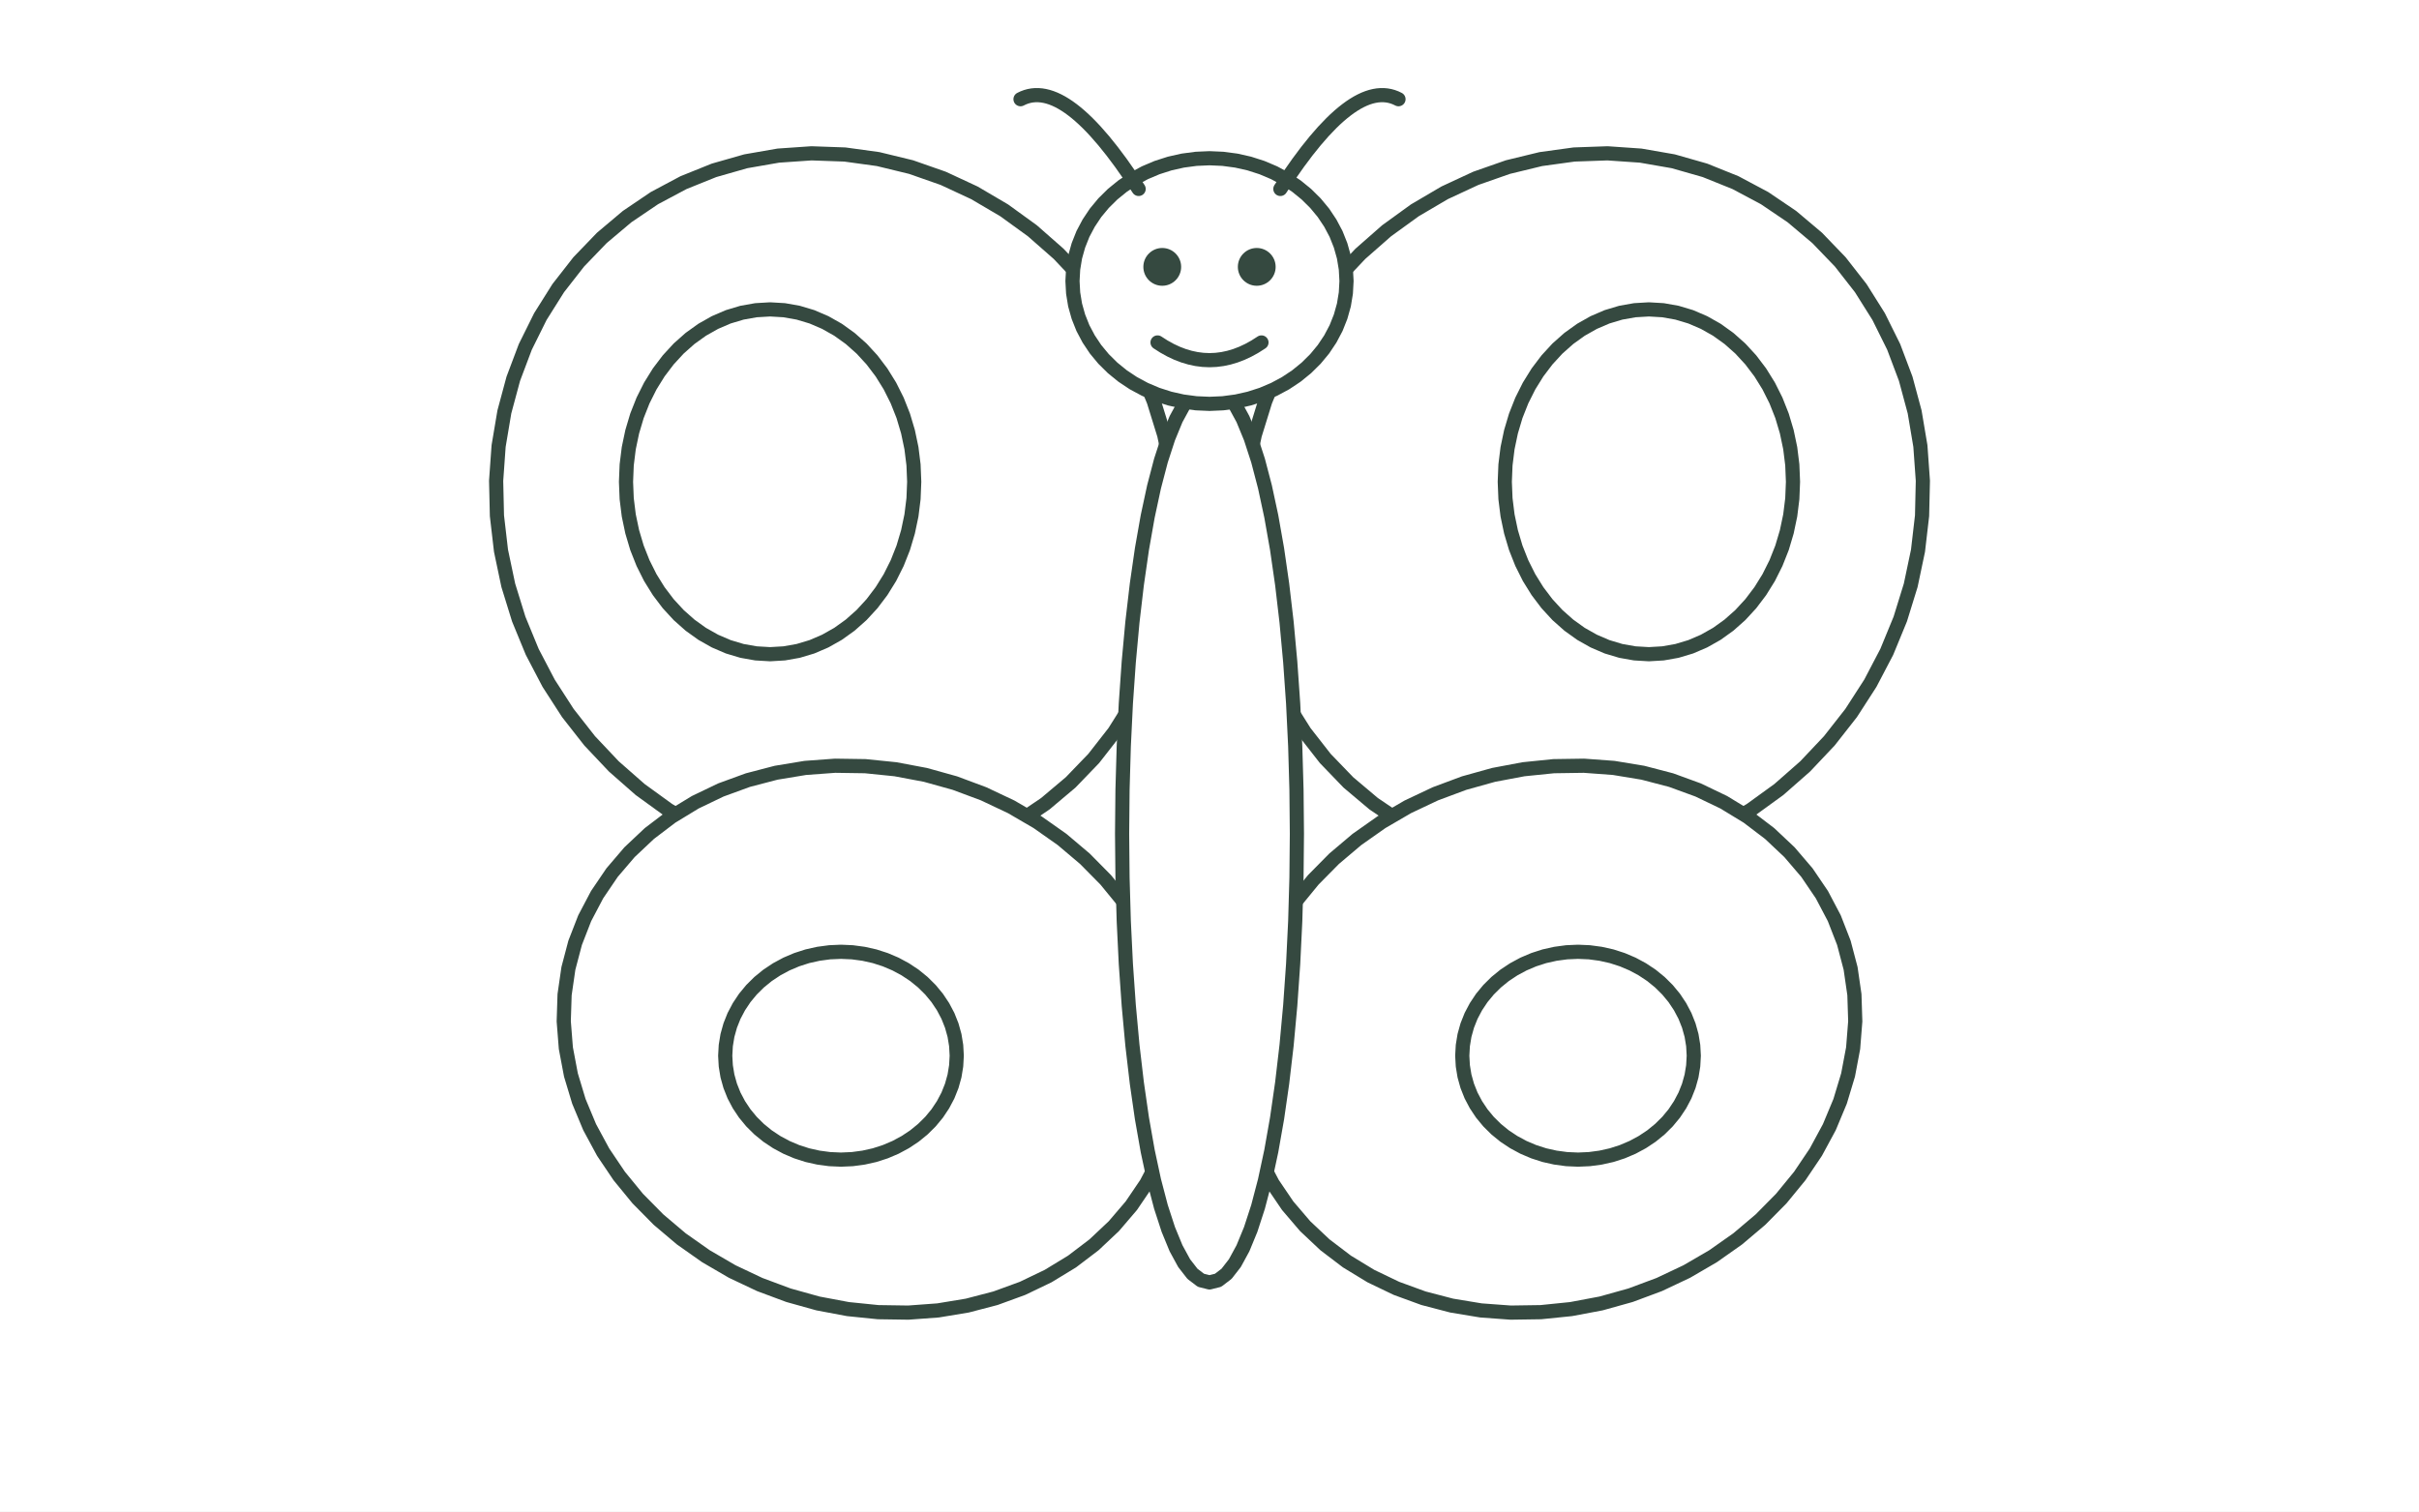
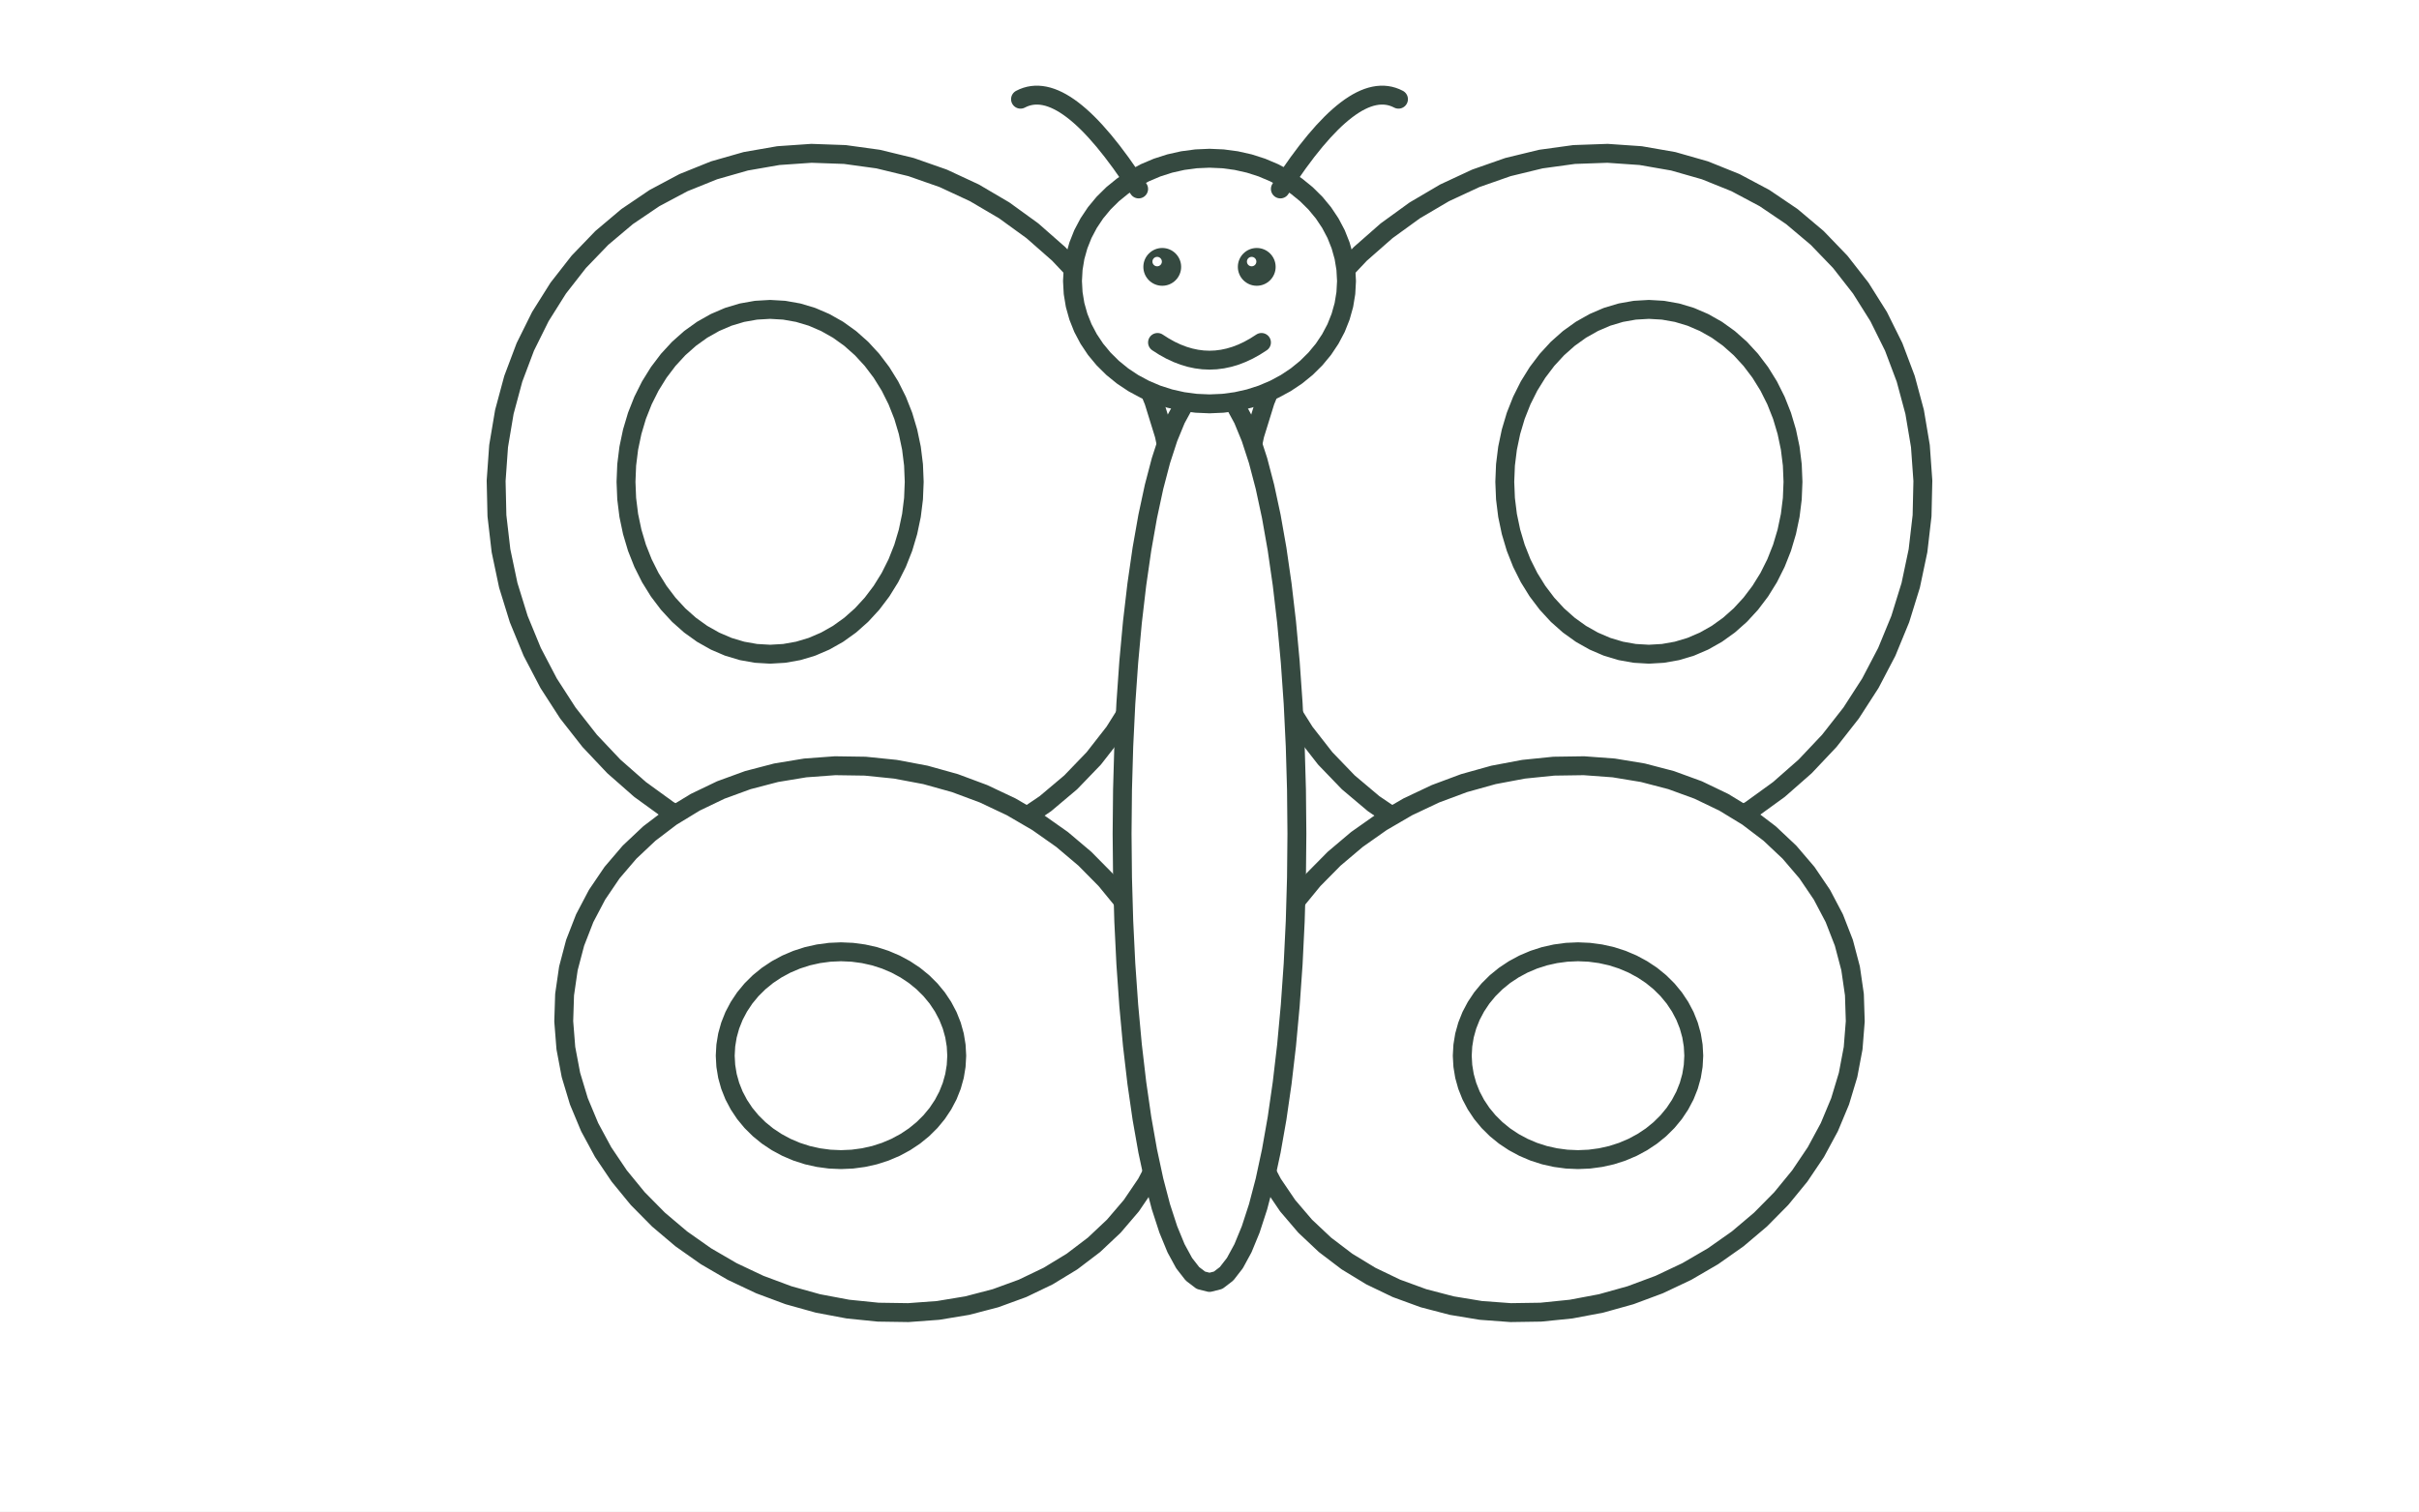
<svg xmlns="http://www.w3.org/2000/svg" width="1024" height="640" viewBox="0 0 1024 640">
  <rect width="1024" height="640" fill="white" />
-   <polygon points="482.7,155.99 488.41,169.87 492.84,184.19 495.92,198.82 497.64,213.62 497.98,228.44 496.93,243.14 494.5,257.58 490.72,271.62 485.63,285.12 479.26,297.96 471.69,310.0 462.99,321.14 453.23,331.27 442.53,340.29 430.96,348.12 418.66,354.67 405.73,359.88 392.31,363.71 378.52,366.11 364.49,367.08 350.36,366.58 336.26,364.64 322.34,361.26 308.72,356.49 295.54,350.36 282.92,342.94 270.98,334.29 259.85,324.51 249.62,313.68 240.39,301.91 232.26,289.31 225.3,276.01 219.59,262.13 215.16,247.81 212.08,233.18 210.36,218.38 210.02,203.56 211.07,188.86 213.5,174.42 217.28,160.38 222.37,146.88 228.74,134.04 236.31,122.0 245.01,110.86 254.77,100.73 265.47,91.71 277.04,83.88 289.34,77.33 302.27,72.12 315.69,68.29 329.48,65.89 343.51,64.92 357.64,65.42 371.74,67.36 385.66,70.74 399.28,75.51 412.46,81.64 425.08,89.06 437.02,97.71 448.15,107.49 458.38,118.32 467.61,130.09 475.74,142.69" fill="#ffffff" stroke="#354940" stroke-width="6" stroke-linejoin="round" />
-   <polygon points="798.7,276.01 791.74,289.31 783.61,301.91 774.38,313.68 764.15,324.51 753.02,334.29 741.08,342.94 728.46,350.36 715.28,356.49 701.66,361.26 687.74,364.64 673.64,366.58 659.51,367.08 645.48,366.11 631.69,363.71 618.27,359.88 605.34,354.67 593.04,348.12 581.47,340.29 570.77,331.27 561.01,321.14 552.31,310.0 544.74,297.96 538.37,285.12 533.28,271.62 529.5,257.58 527.07,243.14 526.02,228.44 526.36,213.62 528.08,198.82 531.16,184.19 535.59,169.87 541.3,155.99 548.26,142.69 556.39,130.09 565.62,118.32 575.85,107.49 586.98,97.71 598.92,89.06 611.54,81.64 624.72,75.51 638.34,70.74 652.26,67.36 666.36,65.42 680.49,64.92 694.52,65.89 708.31,68.29 721.73,72.12 734.66,77.33 746.96,83.88 758.53,91.71 769.23,100.73 778.99,110.86 787.69,122.0 795.26,134.04 801.63,146.88 806.72,160.38 810.5,174.42 812.93,188.86 813.98,203.56 813.64,218.38 811.92,233.18 808.84,247.81 804.41,262.13" fill="#ffffff" stroke="#354940" stroke-width="6" stroke-linejoin="round" />
-   <polygon points="494.54,480.79 490.48,491.22 485.25,501.16 478.91,510.51 471.5,519.18 463.11,527.08 453.81,534.15 443.69,540.31 432.86,545.51 421.41,549.69 409.46,552.81 397.11,554.85 384.5,555.78 371.73,555.59 358.94,554.29 346.25,551.9 333.77,548.42 321.64,543.9 309.96,538.38 298.85,531.91 288.41,524.56 278.75,516.39 269.96,507.49 262.13,497.93 255.32,487.82 249.61,477.25 245.05,466.32 241.68,455.14 239.54,443.81 238.64,432.44 239.0,421.15 240.61,410.03 243.46,399.21 247.52,388.78 252.75,378.84 259.09,369.49 266.5,360.82 274.89,352.92 284.19,345.85 294.31,339.69 305.14,334.49 316.59,330.31 328.54,327.19 340.89,325.15 353.5,324.22 366.27,324.41 379.06,325.71 391.75,328.1 404.23,331.58 416.36,336.1 428.04,341.62 439.15,348.09 449.59,355.44 459.25,363.61 468.04,372.51 475.87,382.07 482.68,392.18 488.39,402.75 492.95,413.68 496.32,424.86 498.46,436.19 499.36,447.56 499.0,458.85 497.39,469.97" fill="#ffffff" stroke="#354940" stroke-width="6" stroke-linejoin="round" />
-   <polygon points="780.54,399.21 783.39,410.03 785.0,421.15 785.36,432.44 784.46,443.81 782.32,455.14 778.95,466.32 774.39,477.25 768.68,487.82 761.87,497.93 754.04,507.49 745.25,516.39 735.59,524.56 725.15,531.91 714.04,538.38 702.36,543.9 690.23,548.42 677.75,551.9 665.06,554.29 652.27,555.59 639.5,555.78 626.89,554.85 614.54,552.81 602.59,549.69 591.14,545.51 580.31,540.31 570.19,534.15 560.89,527.08 552.5,519.18 545.09,510.51 538.75,501.16 533.52,491.22 529.46,480.79 526.61,469.97 525.0,458.85 524.64,447.56 525.54,436.19 527.68,424.86 531.05,413.68 535.61,402.75 541.32,392.18 548.13,382.07 555.96,372.51 564.75,363.61 574.41,355.44 584.85,348.09 595.96,341.62 607.64,336.1 619.77,331.58 632.25,328.1 644.94,325.71 657.73,324.41 670.5,324.22 683.11,325.15 695.46,327.19 707.41,330.31 718.86,334.49 729.69,339.69 739.81,345.85 749.11,352.92 757.5,360.82 764.91,369.49 771.25,378.84 776.48,388.78" fill="#ffffff" stroke="#354940" stroke-width="6" stroke-linejoin="round" />
-   <polygon points="387.0,204.0 386.71,211.16 385.83,218.24 384.37,225.19 382.36,231.94 379.8,238.41 376.72,244.56 373.15,250.31 369.13,255.62 364.7,260.43 359.89,264.7 354.76,268.38 349.34,271.44 343.71,273.86 337.9,275.6 331.98,276.65 326.0,277.0 320.02,276.65 314.1,275.6 308.29,273.86 302.66,271.44 297.24,268.38 292.11,264.7 287.3,260.43 282.87,255.62 278.85,250.31 275.28,244.56 272.2,238.41 269.64,231.94 267.63,225.19 266.17,218.24 265.29,211.16 265.0,204.0 265.29,196.84 266.17,189.76 267.63,182.81 269.64,176.06 272.2,169.59 275.28,163.44 278.85,157.69 282.87,152.38 287.3,147.57 292.11,143.3 297.24,139.62 302.66,136.56 308.29,134.14 314.1,132.4 320.02,131.35 326.0,131.0 331.98,131.35 337.9,132.4 343.71,134.14 349.34,136.56 354.76,139.62 359.89,143.3 364.7,147.57 369.13,152.38 373.15,157.69 376.72,163.44 379.8,169.59 382.36,176.06 384.37,182.81 385.83,189.76 386.71,196.84" fill="#ffffff" stroke="#354940" stroke-width="6" stroke-linejoin="round" />
-   <polygon points="759.0,204.0 758.71,211.16 757.83,218.24 756.37,225.19 754.36,231.94 751.8,238.41 748.72,244.56 745.15,250.31 741.13,255.62 736.7,260.43 731.89,264.7 726.76,268.38 721.34,271.44 715.71,273.86 709.9,275.6 703.98,276.65 698.0,277.0 692.02,276.65 686.1,275.6 680.29,273.86 674.66,271.44 669.24,268.38 664.11,264.7 659.3,260.43 654.87,255.62 650.85,250.31 647.28,244.56 644.2,238.41 641.64,231.94 639.63,225.19 638.17,218.24 637.29,211.16 637.0,204.0 637.29,196.84 638.17,189.76 639.63,182.81 641.64,176.06 644.2,169.59 647.28,163.44 650.85,157.69 654.87,152.38 659.3,147.57 664.11,143.3 669.24,139.62 674.66,136.56 680.29,134.14 686.1,132.4 692.02,131.35 698.0,131.0 703.98,131.35 709.9,132.4 715.71,134.14 721.34,136.56 726.76,139.62 731.89,143.3 736.7,147.57 741.13,152.38 745.15,157.69 748.72,163.44 751.8,169.59 754.36,176.06 756.37,182.81 757.83,189.76 758.71,196.84" fill="#ffffff" stroke="#354940" stroke-width="6" stroke-linejoin="round" />
-   <polygon points="405.0,447.0 404.76,451.31 404.06,455.58 402.89,459.77 401.27,463.84 399.21,467.74 396.74,471.45 393.88,474.91 390.65,478.11 387.09,481.01 383.22,483.58 379.1,485.8 374.75,487.65 370.22,489.11 365.56,490.15 360.8,490.79 356.0,491.0 351.2,490.79 346.44,490.15 341.78,489.11 337.25,487.65 332.9,485.8 328.78,483.58 324.91,481.01 321.35,478.11 318.12,474.91 315.26,471.45 312.79,467.74 310.73,463.84 309.11,459.77 307.94,455.58 307.24,451.31 307.0,447.0 307.24,442.69 307.94,438.42 309.11,434.23 310.73,430.16 312.79,426.26 315.26,422.55 318.12,419.09 321.35,415.89 324.91,412.99 328.78,410.42 332.9,408.2 337.25,406.35 341.78,404.89 346.44,403.85 351.2,403.21 356.0,403.0 360.8,403.21 365.56,403.85 370.22,404.89 374.75,406.35 379.1,408.2 383.22,410.42 387.09,412.99 390.65,415.89 393.88,419.09 396.74,422.55 399.21,426.26 401.27,430.16 402.89,434.23 404.06,438.42 404.76,442.69" fill="#ffffff" stroke="#354940" stroke-width="6" stroke-linejoin="round" />
-   <polygon points="717.0,447.0 716.76,451.31 716.06,455.58 714.89,459.77 713.27,463.84 711.21,467.74 708.74,471.45 705.88,474.91 702.65,478.11 699.09,481.01 695.22,483.58 691.1,485.8 686.75,487.65 682.22,489.11 677.56,490.15 672.8,490.79 668.0,491.0 663.2,490.79 658.44,490.15 653.78,489.11 649.25,487.65 644.9,485.8 640.78,483.58 636.91,481.01 633.35,478.11 630.12,474.91 627.26,471.45 624.79,467.74 622.73,463.84 621.11,459.77 619.94,455.58 619.24,451.31 619.0,447.0 619.24,442.69 619.94,438.42 621.11,434.23 622.73,430.16 624.79,426.26 627.26,422.55 630.12,419.09 633.35,415.89 636.91,412.99 640.78,410.42 644.9,408.2 649.25,406.35 653.78,404.89 658.44,403.85 663.2,403.21 668.0,403.0 672.8,403.21 677.56,403.85 682.22,404.89 686.75,406.35 691.1,408.2 695.22,410.42 699.09,412.99 702.65,415.89 705.88,419.09 708.74,422.55 711.21,426.26 713.27,430.16 714.89,434.23 716.06,438.42 716.76,442.69" fill="#ffffff" stroke="#354940" stroke-width="6" stroke-linejoin="round" />
-   <polygon points="549.0,353.0 548.82,371.62 548.29,390.07 547.41,408.15 546.18,425.71 544.63,442.57 542.76,458.56 540.6,473.53 538.16,487.35 535.47,499.87 532.56,510.98 529.44,520.57 526.16,528.54 522.74,534.82 519.22,539.35 515.63,542.09 512.0,543.0 508.37,542.09 504.78,539.35 501.26,534.82 497.84,528.54 494.56,520.57 491.44,510.98 488.53,499.87 485.84,487.35 483.4,473.53 481.24,458.56 479.37,442.57 477.82,425.71 476.59,408.15 475.71,390.07 475.18,371.62 475.0,353.0 475.18,334.38 475.71,315.93 476.59,297.85 477.82,280.29 479.37,263.43 481.24,247.44 483.4,232.47 485.84,218.65 488.53,206.13 491.44,195.02 494.56,185.43 497.84,177.46 501.26,171.18 504.78,166.65 508.37,163.91 512.0,163.0 515.63,163.91 519.22,166.65 522.74,171.18 526.16,177.46 529.44,185.43 532.56,195.02 535.47,206.13 538.16,218.65 540.6,232.47 542.76,247.44 544.63,263.43 546.18,280.29 547.41,297.85 548.29,315.93 548.82,334.38" fill="#ffffff" stroke="#354940" stroke-width="6" stroke-linejoin="round" />
-   <polygon points="570.0,119.0 569.72,124.1 568.89,129.14 567.5,134.09 565.59,138.9 563.15,143.51 560.23,147.89 556.83,151.99 553.01,155.77 548.79,159.2 544.22,162.24 539.34,164.86 534.2,167.04 528.84,168.76 523.32,170.0 517.68,170.75 512.0,171.0 506.32,170.75 500.68,170.0 495.16,168.76 489.8,167.04 484.66,164.86 479.78,162.24 475.21,159.2 470.99,155.77 467.17,151.99 463.77,147.89 460.85,143.51 458.41,138.9 456.5,134.09 455.11,129.14 454.28,124.1 454.0,119.0 454.28,113.9 455.11,108.86 456.5,103.91 458.41,99.1 460.85,94.49 463.77,90.11 467.17,86.01 470.99,82.23 475.21,78.8 479.78,75.76 484.66,73.14 489.8,70.96 495.16,69.24 500.68,68.0 506.32,67.25 512.0,67.0 517.68,67.25 523.32,68.0 528.84,69.24 534.2,70.96 539.34,73.14 544.22,75.76 548.79,78.8 553.01,82.23 556.83,86.01 560.23,90.11 563.15,94.49 565.59,99.1 567.5,103.91 568.89,108.86 569.72,113.9" fill="#ffffff" stroke="#354940" stroke-width="6" stroke-linejoin="round" />
+   <polygon points="482.7,155.99 488.41,169.87 492.84,184.19 495.92,198.82 497.64,213.62 497.98,228.44 496.93,243.14 494.5,257.58 490.72,271.62 485.63,285.12 479.26,297.96 471.69,310.0 462.99,321.14 453.23,331.27 442.53,340.29 430.96,348.12 418.66,354.67 405.73,359.88 392.31,363.71 378.52,366.11 364.49,367.08 350.36,366.58 336.26,364.64 322.34,361.26 308.72,356.49 295.54,350.36 282.92,342.94 270.98,334.29 259.85,324.51 249.62,313.68 240.39,301.91 232.26,289.31 225.3,276.01 219.59,262.13 215.16,247.81 212.08,233.18 210.36,218.38 210.02,203.56 211.07,188.86 213.5,174.42 217.28,160.38 222.37,146.88 228.74,134.04 236.31,122.0 245.01,110.86 254.77,100.73 265.47,91.71 277.04,83.88 289.34,77.33 302.27,72.12 315.69,68.29 329.48,65.89 343.51,64.92 357.64,65.42 371.74,67.36 385.66,70.74 399.28,75.51 412.46,81.64 425.08,89.06 437.02,97.71 448.15,107.49 458.38,118.32 467.61,130.09 475.74,142.69" fill="#ffffff" stroke="#354940" stroke-width="8" stroke-linejoin="round" />
+   <polygon points="798.7,276.01 791.74,289.31 783.61,301.91 774.38,313.68 764.15,324.51 753.02,334.29 741.08,342.94 728.46,350.36 715.28,356.49 701.66,361.26 687.74,364.64 673.64,366.58 659.51,367.08 645.48,366.11 631.69,363.71 618.27,359.88 605.34,354.67 593.04,348.12 581.47,340.29 570.77,331.27 561.01,321.14 552.31,310.0 544.74,297.96 538.37,285.12 533.28,271.62 529.5,257.58 527.07,243.14 526.02,228.44 526.36,213.62 528.08,198.82 531.16,184.19 535.59,169.87 541.3,155.99 548.26,142.69 556.39,130.09 565.62,118.32 575.85,107.49 586.98,97.71 598.92,89.06 611.54,81.64 624.72,75.51 638.34,70.74 652.26,67.36 666.36,65.42 680.49,64.92 694.52,65.89 708.31,68.29 721.73,72.12 734.66,77.33 746.96,83.88 758.53,91.71 769.23,100.73 778.99,110.86 787.69,122.0 795.26,134.04 801.63,146.88 806.72,160.38 810.5,174.42 812.93,188.86 813.98,203.56 813.64,218.38 811.92,233.18 808.84,247.81 804.41,262.13" fill="#ffffff" stroke="#354940" stroke-width="8" stroke-linejoin="round" />
+   <polygon points="494.54,480.79 490.48,491.22 485.25,501.16 478.91,510.51 471.5,519.18 463.11,527.08 453.81,534.15 443.69,540.31 432.86,545.51 421.41,549.69 409.46,552.81 397.11,554.85 384.5,555.78 371.73,555.59 358.94,554.29 346.25,551.9 333.77,548.42 321.64,543.9 309.96,538.38 298.85,531.91 288.41,524.56 278.75,516.39 269.96,507.49 262.13,497.93 255.32,487.82 249.61,477.25 245.05,466.32 241.68,455.14 239.54,443.81 238.64,432.44 239.0,421.15 240.61,410.03 243.46,399.21 247.52,388.78 252.75,378.84 259.09,369.49 266.5,360.82 274.89,352.92 284.19,345.85 294.31,339.69 305.14,334.49 316.59,330.31 328.54,327.19 340.89,325.15 353.5,324.22 366.27,324.41 379.06,325.71 391.75,328.1 404.23,331.58 416.36,336.1 428.04,341.62 439.15,348.09 449.59,355.44 459.25,363.61 468.04,372.51 475.87,382.07 482.68,392.18 488.39,402.75 492.95,413.68 496.32,424.86 498.46,436.19 499.36,447.56 499.0,458.85 497.39,469.97" fill="#ffffff" stroke="#354940" stroke-width="8" stroke-linejoin="round" />
+   <polygon points="780.54,399.21 783.39,410.03 785.0,421.15 785.36,432.44 784.46,443.81 782.32,455.14 778.95,466.32 774.39,477.25 768.68,487.82 761.87,497.93 754.04,507.49 745.25,516.39 735.59,524.56 725.15,531.91 714.04,538.38 702.36,543.9 690.23,548.42 677.75,551.9 665.06,554.29 652.27,555.59 639.5,555.78 626.89,554.85 614.54,552.81 602.59,549.69 591.14,545.51 580.31,540.31 570.19,534.15 560.89,527.08 552.5,519.18 545.09,510.51 538.75,501.16 533.52,491.22 529.46,480.79 526.61,469.97 525.0,458.85 524.64,447.56 525.54,436.19 527.68,424.86 531.05,413.68 535.61,402.75 541.32,392.18 548.13,382.07 555.96,372.51 564.75,363.61 574.41,355.44 584.85,348.09 595.96,341.62 607.64,336.1 619.77,331.58 632.25,328.1 644.94,325.71 657.73,324.41 670.5,324.22 683.11,325.15 695.46,327.19 707.41,330.31 718.86,334.49 729.69,339.69 739.81,345.85 749.11,352.92 757.5,360.82 764.91,369.49 771.25,378.84 776.48,388.78" fill="#ffffff" stroke="#354940" stroke-width="8" stroke-linejoin="round" />
+   <polygon points="387.0,204.0 386.71,211.16 385.83,218.24 384.37,225.19 382.36,231.94 379.8,238.41 376.72,244.56 373.15,250.31 369.13,255.62 364.7,260.43 359.89,264.7 354.76,268.38 349.34,271.44 343.71,273.86 337.9,275.6 331.98,276.65 326.0,277.0 320.02,276.65 314.1,275.6 308.29,273.86 302.66,271.44 297.24,268.38 292.11,264.7 287.3,260.43 282.87,255.62 278.85,250.31 275.28,244.56 272.2,238.41 269.64,231.94 267.63,225.19 266.17,218.24 265.29,211.16 265.0,204.0 265.29,196.84 266.17,189.76 267.63,182.81 269.64,176.06 272.2,169.59 275.28,163.44 278.85,157.69 282.87,152.38 287.3,147.57 292.11,143.3 297.24,139.62 302.66,136.56 308.29,134.14 314.1,132.4 320.02,131.35 326.0,131.0 331.98,131.35 337.9,132.4 343.71,134.14 349.34,136.56 354.76,139.62 359.89,143.3 364.7,147.57 369.13,152.38 373.15,157.69 376.72,163.44 379.8,169.59 382.36,176.06 384.37,182.81 385.83,189.76 386.71,196.84" fill="#ffffff" stroke="#354940" stroke-width="8" stroke-linejoin="round" />
+   <polygon points="759.0,204.0 758.71,211.16 757.83,218.24 756.37,225.19 754.36,231.94 751.8,238.41 748.72,244.56 745.15,250.31 741.13,255.62 736.7,260.43 731.89,264.7 726.76,268.38 721.34,271.44 715.71,273.86 709.9,275.6 703.98,276.65 698.0,277.0 692.02,276.65 686.1,275.6 680.29,273.86 674.66,271.44 669.24,268.38 664.11,264.7 659.3,260.43 654.87,255.62 650.85,250.31 647.28,244.56 644.2,238.41 641.64,231.94 639.63,225.19 638.17,218.24 637.29,211.16 637.0,204.0 637.29,196.84 638.17,189.76 639.63,182.81 641.64,176.06 644.2,169.59 647.28,163.44 650.85,157.69 654.87,152.38 659.3,147.57 664.11,143.3 669.24,139.62 674.66,136.56 680.29,134.14 686.1,132.4 692.02,131.35 698.0,131.0 703.98,131.35 709.9,132.4 715.71,134.14 721.34,136.56 726.76,139.62 731.89,143.3 736.7,147.57 741.13,152.38 745.15,157.69 748.72,163.44 751.8,169.59 754.36,176.06 756.37,182.81 757.83,189.76 758.71,196.84" fill="#ffffff" stroke="#354940" stroke-width="8" stroke-linejoin="round" />
+   <polygon points="405.0,447.0 404.76,451.31 404.06,455.58 402.89,459.77 401.27,463.84 399.21,467.74 396.74,471.45 393.88,474.91 390.65,478.11 387.09,481.01 383.22,483.58 379.1,485.8 374.75,487.65 370.22,489.11 365.56,490.15 360.8,490.79 356.0,491.0 351.2,490.79 346.44,490.15 341.78,489.11 337.25,487.65 332.9,485.8 328.78,483.58 324.91,481.01 321.35,478.11 318.12,474.91 315.26,471.45 312.79,467.74 310.73,463.84 309.11,459.77 307.94,455.58 307.24,451.31 307.0,447.0 307.24,442.69 307.94,438.42 309.11,434.23 310.73,430.16 312.79,426.26 315.26,422.55 318.12,419.09 321.35,415.89 324.91,412.99 328.78,410.42 332.9,408.2 337.25,406.35 341.78,404.89 346.44,403.85 351.2,403.21 356.0,403.0 360.8,403.21 365.56,403.85 370.22,404.89 374.75,406.35 379.1,408.2 383.22,410.42 387.09,412.99 390.65,415.89 393.88,419.09 396.74,422.55 399.21,426.26 401.27,430.16 402.89,434.23 404.06,438.42 404.76,442.69" fill="#ffffff" stroke="#354940" stroke-width="8" stroke-linejoin="round" />
+   <polygon points="717.0,447.0 716.76,451.31 716.06,455.58 714.89,459.77 713.27,463.84 711.21,467.74 708.74,471.45 705.88,474.91 702.65,478.11 699.09,481.01 695.22,483.58 691.1,485.8 686.75,487.65 682.22,489.11 677.56,490.15 672.8,490.79 668.0,491.0 663.2,490.79 658.44,490.15 653.78,489.11 649.25,487.65 644.9,485.8 640.78,483.58 636.91,481.01 633.35,478.11 630.12,474.91 627.26,471.45 624.79,467.74 622.73,463.84 621.11,459.77 619.94,455.58 619.24,451.31 619.0,447.0 619.24,442.69 619.94,438.42 621.11,434.23 622.73,430.16 624.79,426.26 627.26,422.55 630.12,419.09 633.35,415.89 636.91,412.99 640.78,410.42 644.9,408.2 649.25,406.35 653.78,404.89 658.44,403.85 663.2,403.21 668.0,403.0 672.8,403.21 677.56,403.85 682.22,404.89 686.75,406.35 691.1,408.2 695.22,410.42 699.09,412.99 702.65,415.89 705.88,419.09 708.74,422.55 711.21,426.26 713.27,430.16 714.89,434.23 716.06,438.42 716.76,442.69" fill="#ffffff" stroke="#354940" stroke-width="8" stroke-linejoin="round" />
+   <polygon points="549.0,353.0 548.82,371.62 548.29,390.07 547.41,408.15 546.18,425.71 544.63,442.57 542.76,458.56 540.6,473.53 538.16,487.35 535.47,499.87 532.56,510.98 529.44,520.57 526.16,528.54 522.74,534.82 519.22,539.35 515.63,542.09 512.0,543.0 508.37,542.09 504.78,539.35 501.26,534.82 497.84,528.54 494.56,520.57 491.44,510.98 488.53,499.87 485.84,487.35 483.4,473.53 481.24,458.56 479.37,442.57 477.82,425.71 476.59,408.15 475.71,390.07 475.18,371.62 475.0,353.0 475.18,334.38 475.71,315.93 476.59,297.85 477.82,280.29 479.37,263.43 481.24,247.44 483.4,232.47 485.84,218.65 488.53,206.13 491.44,195.02 494.56,185.43 497.84,177.46 501.26,171.18 504.78,166.65 508.37,163.91 512.0,163.0 515.63,163.91 519.22,166.65 522.74,171.18 526.16,177.46 529.44,185.43 532.56,195.02 535.47,206.13 538.16,218.65 540.6,232.47 542.76,247.44 544.63,263.43 546.18,280.29 547.41,297.85 548.29,315.93 548.82,334.38" fill="#ffffff" stroke="#354940" stroke-width="8" stroke-linejoin="round" />
+   <polygon points="570.0,119.0 569.72,124.1 568.89,129.14 567.5,134.09 565.59,138.9 563.15,143.51 560.23,147.89 556.83,151.99 553.01,155.77 548.79,159.2 544.22,162.24 539.34,164.86 534.2,167.04 528.84,168.76 523.32,170.0 517.68,170.75 512.0,171.0 506.32,170.75 500.68,170.0 495.16,168.76 489.8,167.04 484.66,164.86 479.78,162.24 475.21,159.2 470.99,155.77 467.17,151.99 463.77,147.89 460.85,143.51 458.41,138.9 456.5,134.09 455.11,129.14 454.28,124.1 454.0,119.0 454.28,113.9 455.11,108.86 456.5,103.91 458.41,99.1 460.85,94.49 463.77,90.11 467.17,86.01 470.99,82.23 475.21,78.8 479.78,75.76 484.66,73.14 489.8,70.96 495.16,69.24 500.68,68.0 506.32,67.25 512.0,67.0 517.68,67.25 523.32,68.0 528.84,69.24 534.2,70.96 539.34,73.14 544.22,75.76 548.79,78.8 553.01,82.23 556.83,86.01 560.23,90.11 563.15,94.49 565.59,99.1 567.5,103.91 568.89,108.86 569.72,113.9" fill="#ffffff" stroke="#354940" stroke-width="8" stroke-linejoin="round" />
  <circle cx="492" cy="113" r="8" fill="#354940" />
+   <circle cx="489.84" cy="110.76" r="2.0" fill="#ffffff" />
  <circle cx="532" cy="113" r="8" fill="#354940" />
-   <path d="M490 145Q512 160 534 145M482 80Q451 32 432 42M542 80Q573 32 592 42" fill="none" stroke="#354940" stroke-width="6" stroke-linecap="round" />
+   <circle cx="529.84" cy="110.76" r="2.0" fill="#ffffff" />
+   <path d="M490 145Q512 160 534 145M482 80Q451 32 432 42M542 80Q573 32 592 42" fill="none" stroke="#354940" stroke-width="8" stroke-linecap="round" />
</svg>
